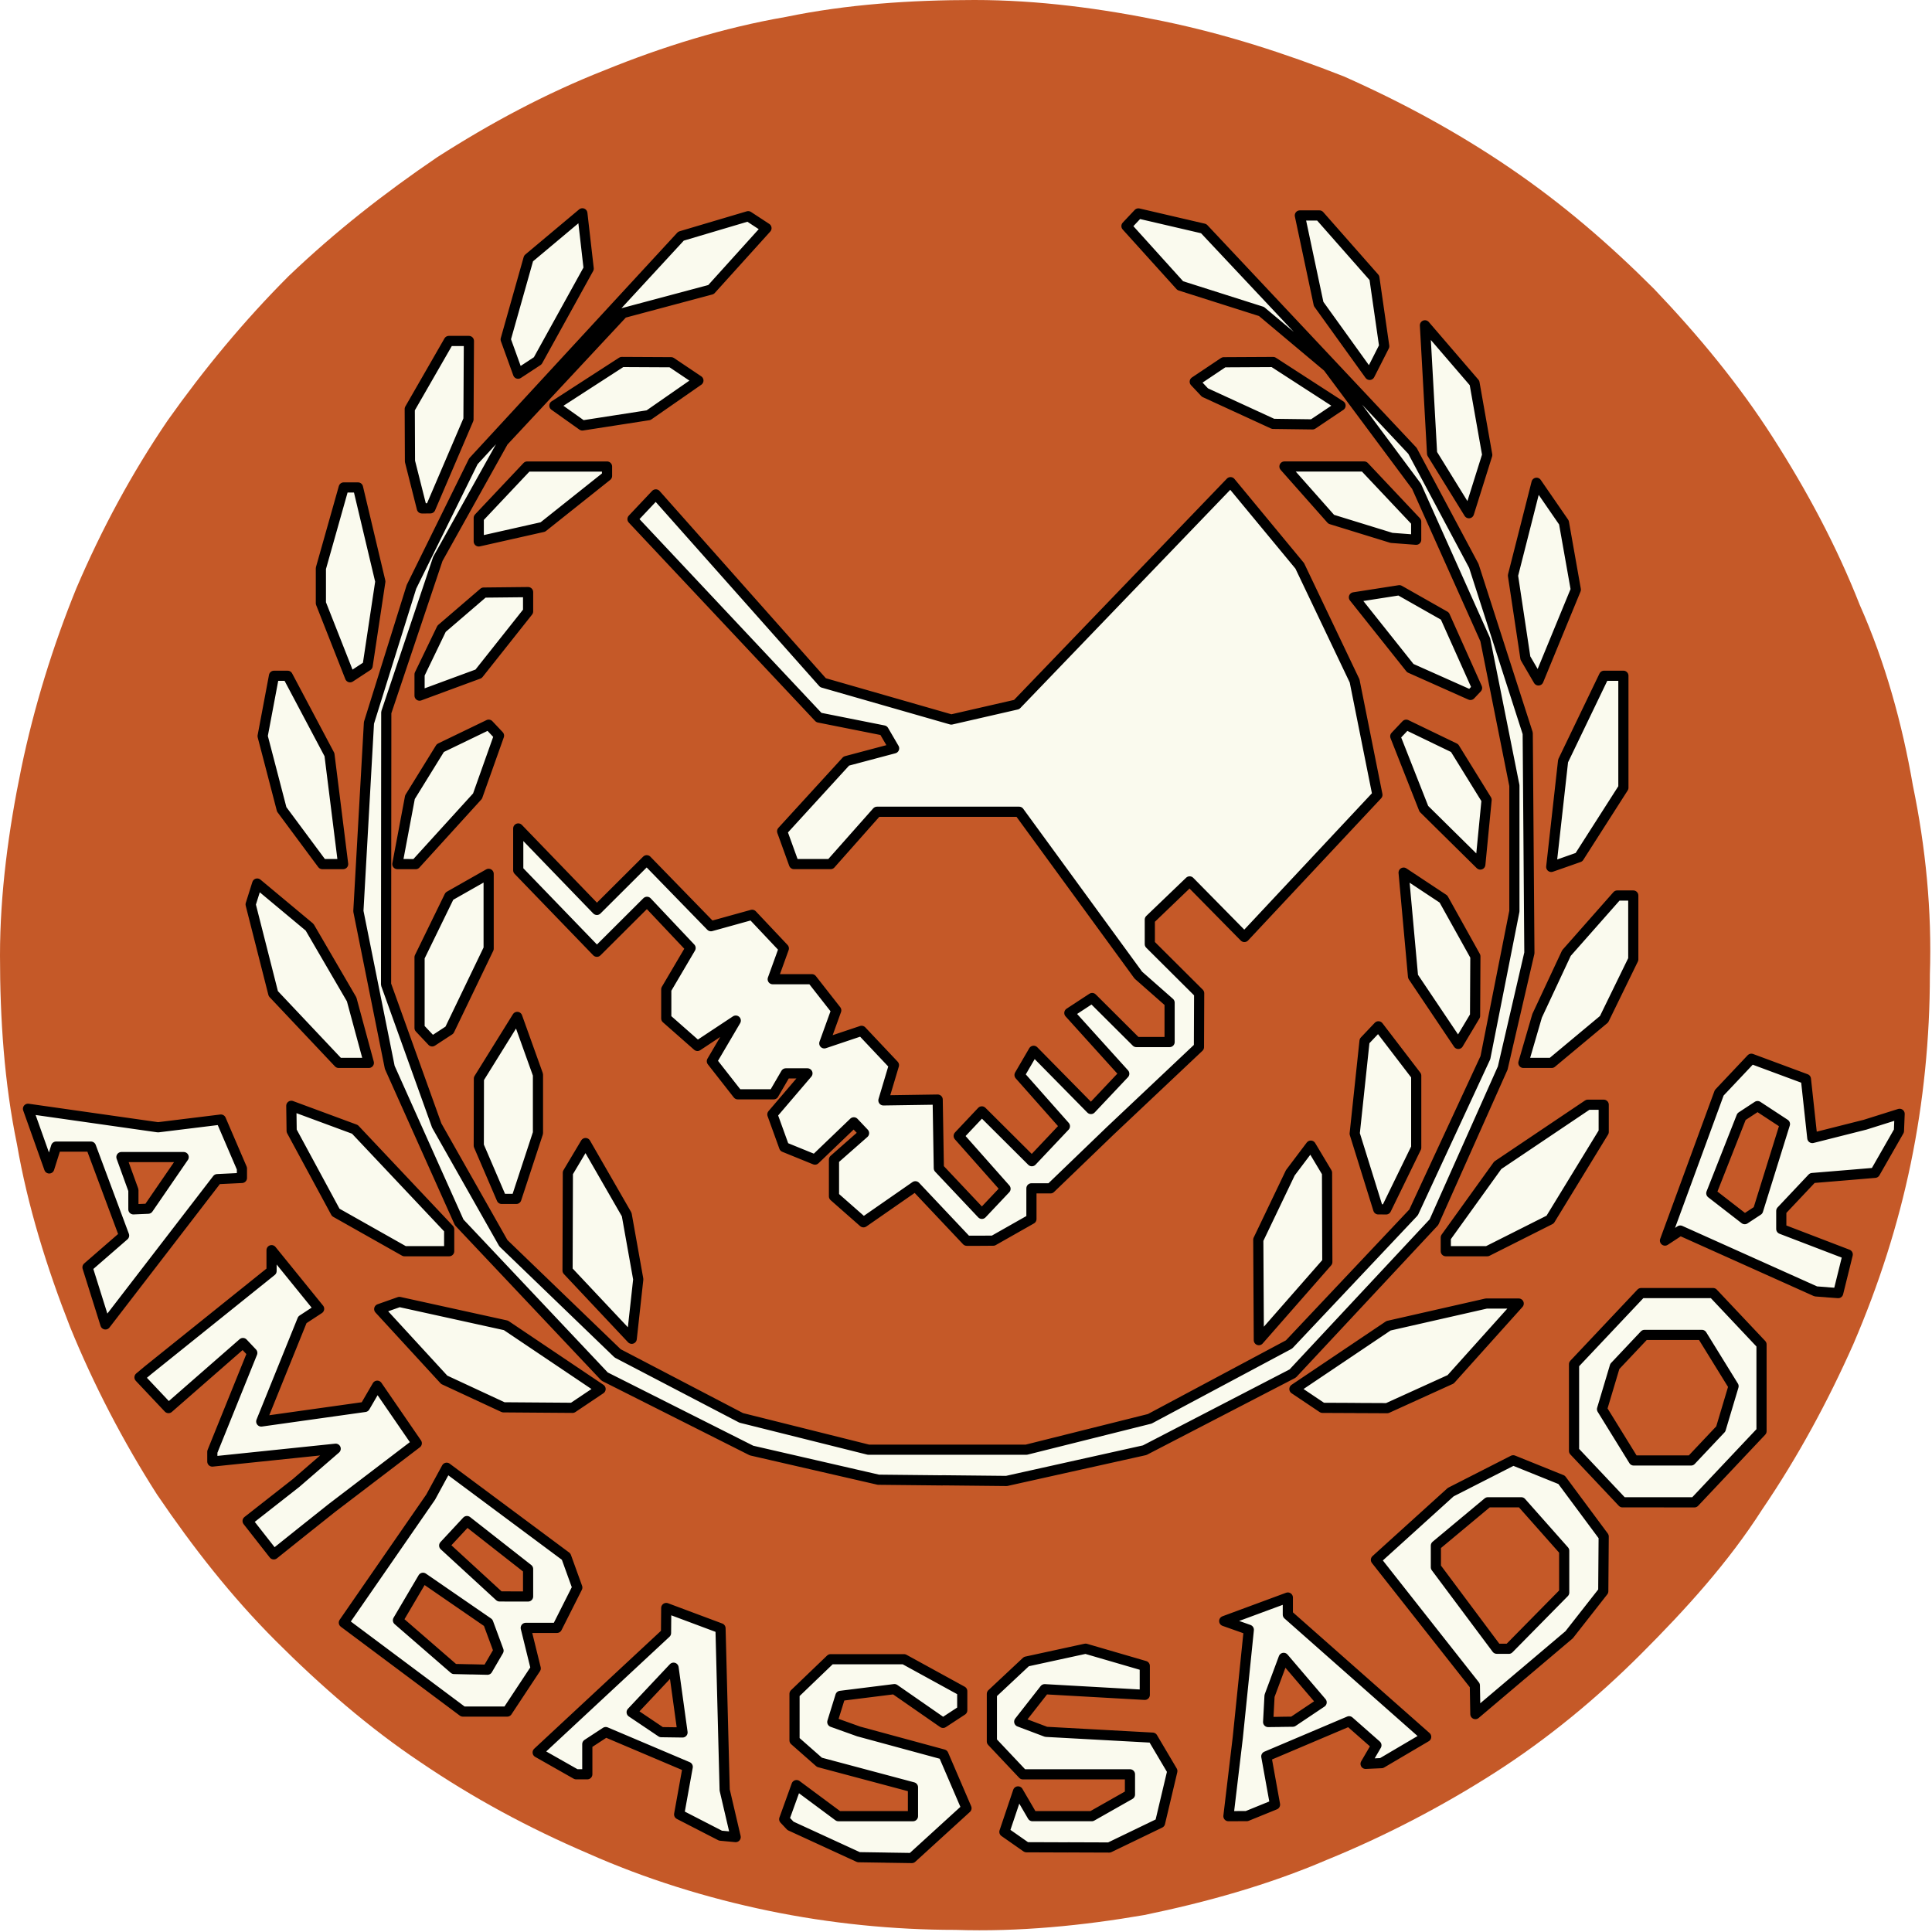
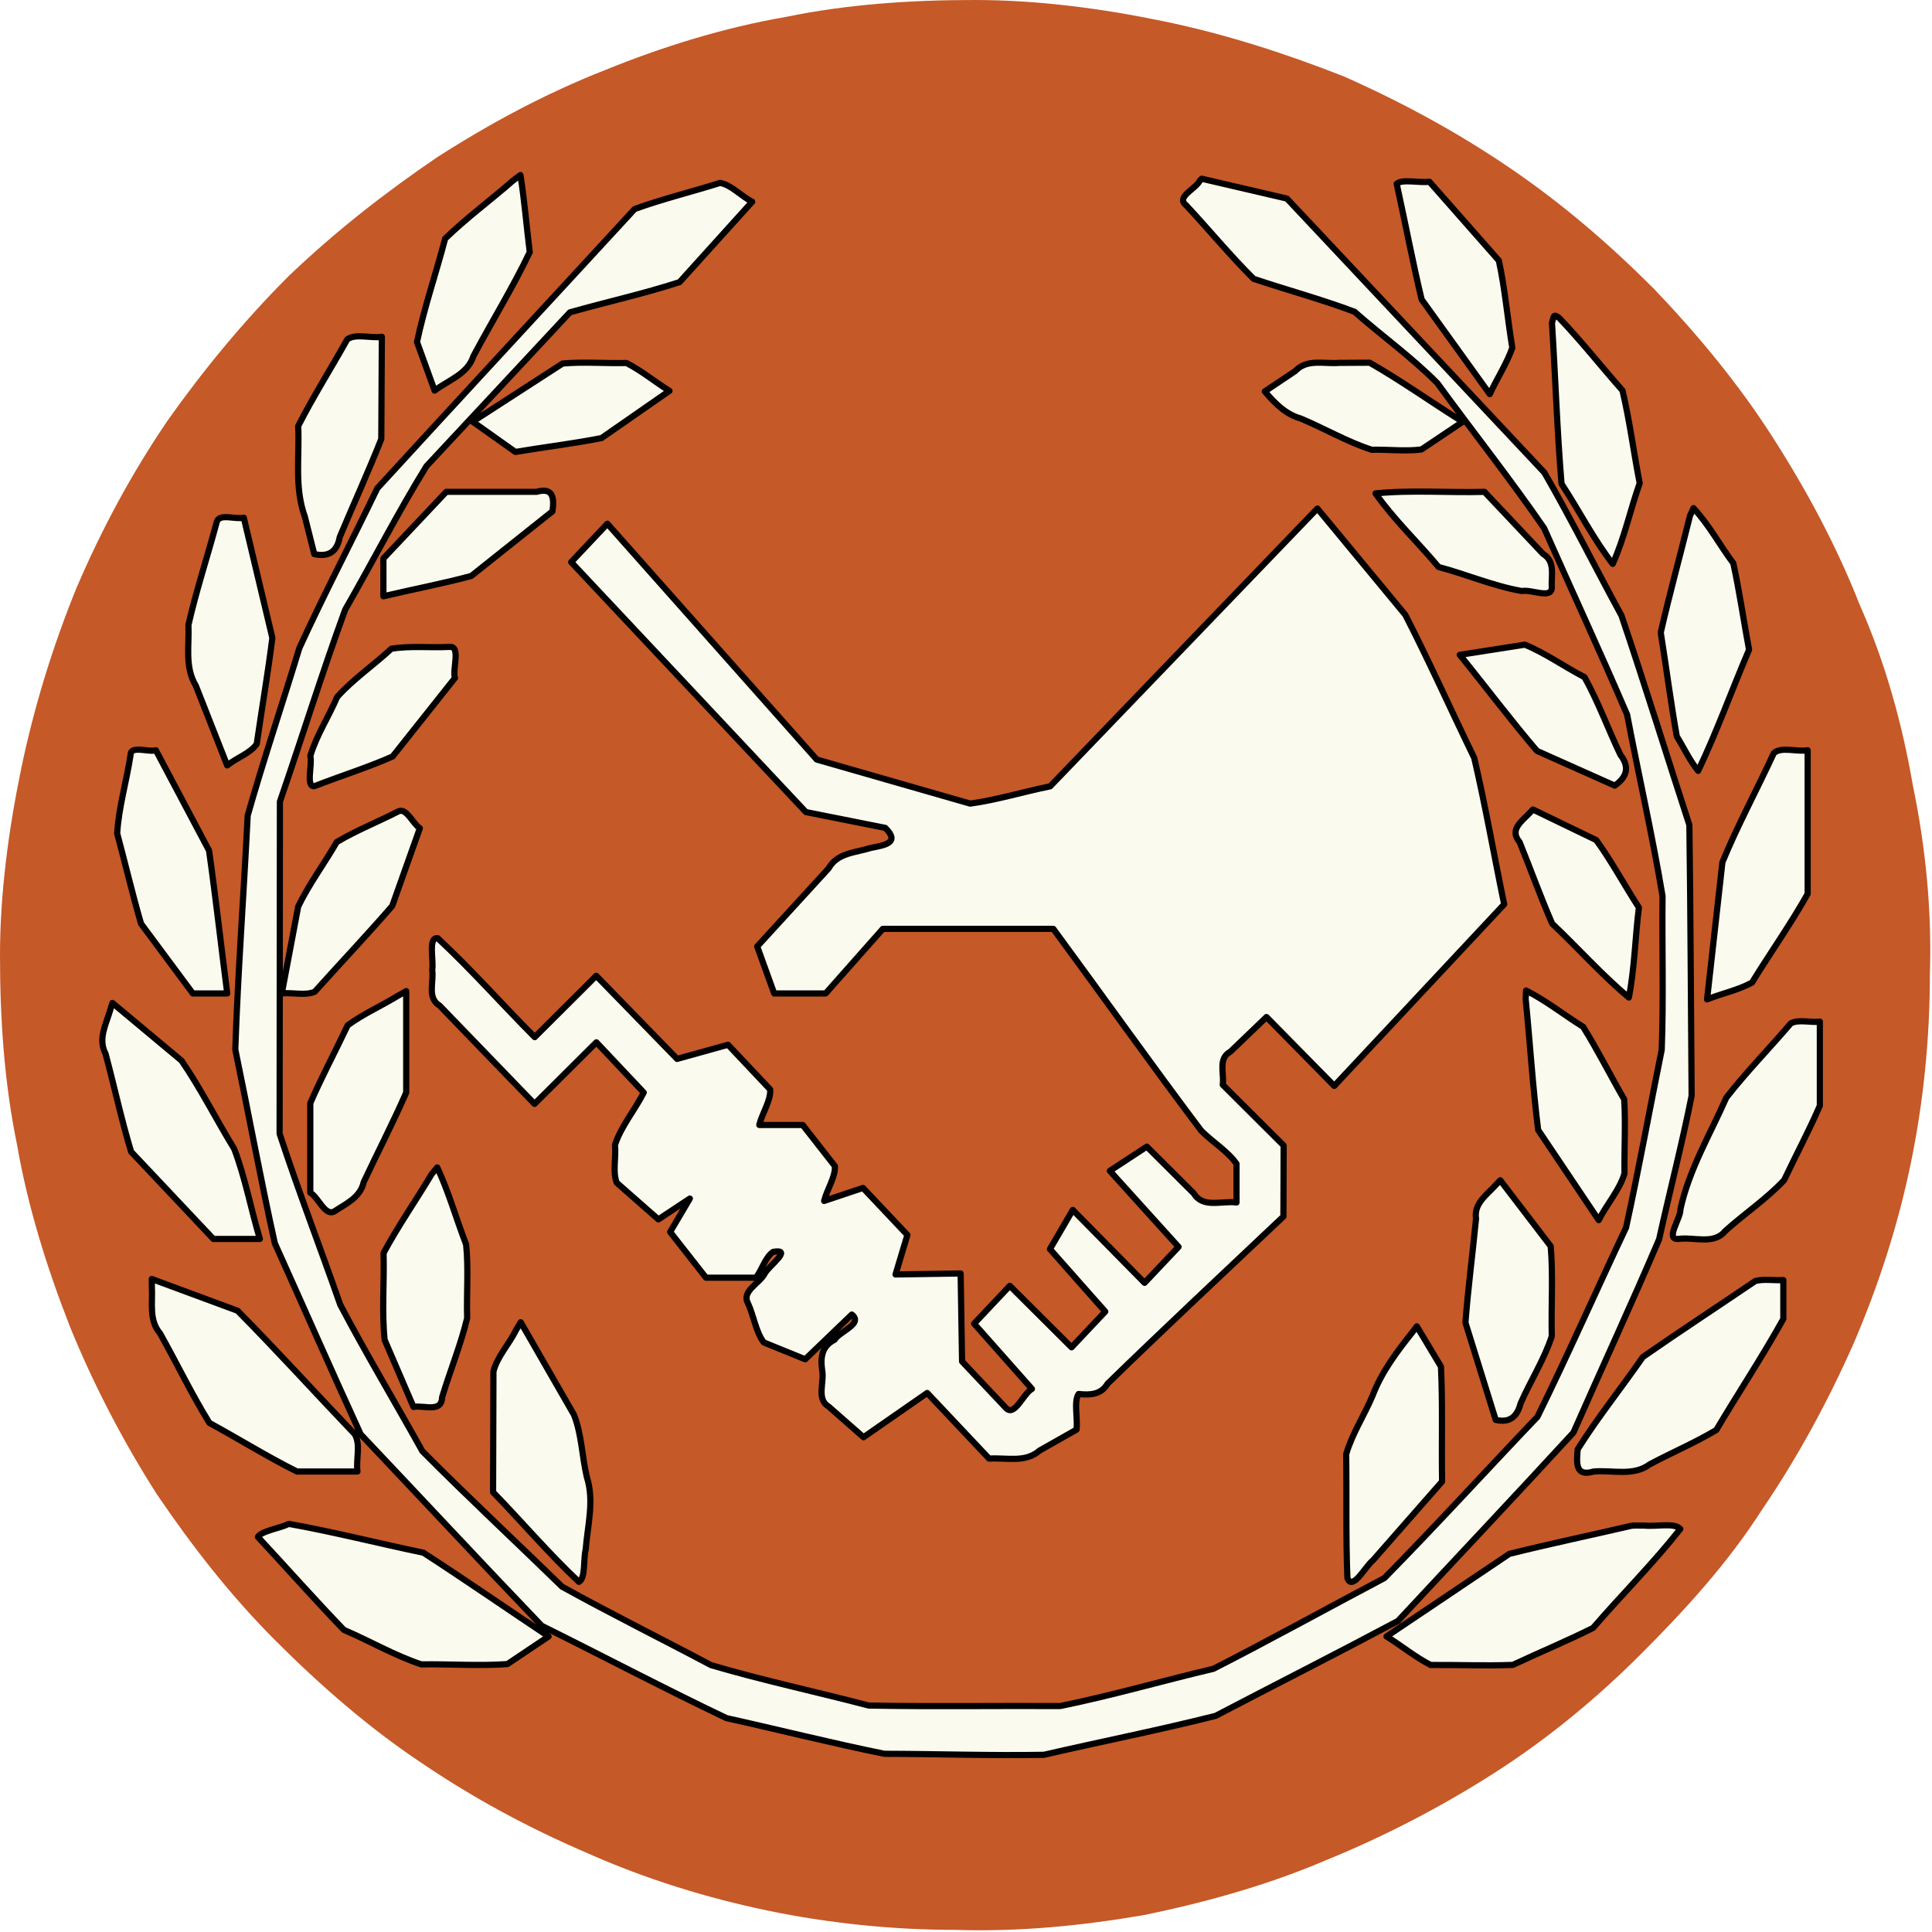
<svg xmlns="http://www.w3.org/2000/svg" version="1.1" width="91" height="91" viewBox="0, 0, 91, 91" xml:space="preserve" fill-rule="evenodd" stroke-linejoin="round" stroke-miterlimit="2" style="clip-rule:evenodd;">
  <filter x="-10%" y="-25%" height="150%" id="dropshadow">
    <feGaussianBlur stdDeviation="2" in="SourceAlpha" />
    <feOffset dx="0" dy="0" result="offsetblur" />
    <feMerge>
      <feMergeNode />
      <feMergeNode in="SourceGraphic" />
    </feMerge>
  </filter>
  <path d="M20.6 7.4 C23.1 5.8 25.7 4.4 28.5 3.3 C31.2 2.2 34.1 1.3 37 0.8 C39.9 0.2 42.9 -0 45.9 0 C48.9 0 51.9 0.4 54.8 1 C57.7 1.6 60.5 2.5 63.3 3.6 C66 4.8 68.6 6.2 71.1 7.9 C73.6 9.6 75.8 11.5 77.9 13.6 C80 15.8 81.9 18.1 83.5 20.6 C85.1 23.1 86.5 25.7 87.6 28.5 C88.8 31.2 89.6 34.1 90.1 37 C90.7 39.9 91 42.9 90.9 45.9 C90.9 48.9 90.6 51.9 90 54.8 C89.4 57.7 88.5 60.5 87.3 63.3 C86.1 66 84.7 68.6 83 71.1 C81.4 73.6 79.4 75.8 77.3 77.9 C75.2 80 72.9 81.9 70.4 83.5 C67.9 85.1 65.2 86.5 62.5 87.6 C59.7 88.8 56.8 89.6 53.9 90.2 C51 90.7 48 91 45 90.9 C42.1 90.9 39.1 90.6 36.2 90 C33.3 89.4 30.4 88.5 27.7 87.3 C24.9 86.1 22.3 84.7 19.8 83 C17.4 81.4 15.1 79.4 13 77.3 C10.9 75.2 9.1 72.9 7.4 70.4 C5.8 67.9 4.4 65.2 3.3 62.5 C2.2 59.7 1.3 56.8 0.8 53.9 C0.2 51 -0 48 0 45 C0 42.1 0.4 39.1 1 36.2 C1.6 33.3 2.5 30.4 3.6 27.7 C4.8 24.9 6.2 22.3 7.9 19.8 C9.6 17.4 11.5 15.1 13.6 13 C15.8 10.9 18.1 9.1 20.6 7.4 z" fill-rule="nonzero" style="fill:#C55928;" />
-   <path style="fill:#fafaee;fill-opacity:1;stroke:#000000;stroke-width:0.479;stroke-opacity:1" d="m 41.696,87.496 -1.252,-0.019 -1.605,-0.738 -1.605,-0.738 -0.148,-0.157 -0.148,-0.157 0.29,-0.803 0.29,-0.803 0.986,0.732 0.986,0.732 h 1.756 1.756 V 84.864 84.183 L 40.799,83.595 38.598,83.008 38.01,82.491 37.423,81.974 v -1.095 -1.095 l 0.85,-0.816 0.85,-0.816 h 1.729 1.729 l 1.371,0.752 1.371,0.752 v 0.451 0.451 l -0.452,0.296 -0.452,0.296 -1.145,-0.795 -1.145,-0.795 -1.272,0.159 -1.272,0.159 -0.191,0.616 -0.191,0.616 0.62,0.222 0.62,0.222 1.996,0.542 1.996,0.542 0.544,1.265 0.544,1.265 -1.287,1.174 -1.287,1.174 -1.252,-0.019 z m 8.602,-0.481 -1.953,-0.007 -0.518,-0.362 -0.518,-0.362 0.321,-0.953 0.321,-0.953 0.34,0.583 0.34,0.583 h 1.397 1.397 l 0.899,-0.51 0.899,-0.51 V 84.049 83.573 H 50.702 48.179 L 47.449,82.799 46.719,82.025 V 80.904 79.784 l 0.813,-0.761 0.813,-0.761 1.394,-0.303 1.394,-0.303 1.394,0.406 1.394,0.406 v 0.681 0.681 l -2.358,-0.133 -2.358,-0.133 -0.599,0.765 -0.599,0.765 0.633,0.239 0.633,0.239 2.508,0.137 2.508,0.137 0.465,0.786 0.465,0.786 -0.29,1.224 -0.29,1.224 -1.195,0.577 -1.195,0.577 -1.953,-0.007 z m -16.004,-0.519 -0.357,-0.033 -0.974,-0.501 -0.974,-0.501 0.202,-1.12 0.202,-1.12 -1.931,-0.819 -1.931,-0.819 -0.434,0.284 -0.434,0.284 v 0.71 0.71 h -0.263 -0.263 l -0.906,-0.514 -0.906,-0.514 3.023,-2.812 3.023,-2.812 0.005,-0.59 0.005,-0.59 1.278,0.478 1.278,0.478 0.098,3.808 0.098,3.808 0.259,1.109 0.259,1.109 -0.357,-0.033 z m -2.646,-4.902 0.5,0.007 -0.211,-1.525 -0.211,-1.525 -0.987,1.049 -0.987,1.049 0.697,0.469 0.697,0.469 0.5,0.007 z m 26.645,3.95 h -0.432 l 0.22,-1.848 0.22,-1.848 0.26,-2.542 0.26,-2.542 -0.579,-0.205 -0.579,-0.205 1.498,-0.554 1.498,-0.554 v 0.403 0.403 l 3.258,2.878 3.258,2.878 -1.051,0.619 -1.051,0.619 -0.376,0.017 -0.376,0.017 0.255,-0.437 0.255,-0.437 -0.643,-0.566 -0.643,-0.566 -1.95,0.827 -1.95,0.827 0.205,1.136 0.205,1.136 -0.666,0.271 -0.666,0.271 H 58.294 Z m 2.019,-4.443 0.581,-0.007 0.679,-0.455 0.679,-0.455 -0.894,-1.048 -0.894,-1.048 -0.333,0.895 -0.333,0.895 -0.033,0.616 -0.033,0.616 0.581,-0.007 z M 22.847,80.617 h -1.045 l -2.803,-2.094 -2.803,-2.094 2.045,-2.957 2.045,-2.957 0.376,-0.691 0.376,-0.691 2.814,2.093 2.814,2.093 0.263,0.728 0.263,0.728 -0.479,0.95 -0.479,0.95 h -0.735 -0.735 l 0.235,0.954 0.235,0.954 -0.672,1.017 -0.672,1.017 z m -0.673,-1.989 0.786,0.018 0.261,-0.448 0.261,-0.448 -0.244,-0.66 -0.244,-0.66 -1.535,-1.057 -1.535,-1.057 -0.59,1.001 -0.59,1.001 1.322,1.147 1.322,1.147 0.786,0.018 z m 2.029,-3.432 h 0.671 v -0.647 -0.647 l -1.44,-1.129 -1.44,-1.129 -0.536,0.577 -0.536,0.577 1.304,1.198 1.304,1.198 z m 47.497,3.671 -2.208,1.869 -0.012,-0.675 -0.012,-0.675 -2.33,-2.957 -2.33,-2.957 1.761,-1.595 1.761,-1.595 1.472,-0.75 1.472,-0.75 1.14,0.46 1.14,0.46 0.991,1.335 0.991,1.335 -0.01,1.289 -0.01,1.289 -0.803,1.024 -0.803,1.024 -2.208,1.869 z m -0.916,-1.207 h 0.284 l 1.304,-1.324 1.304,-1.324 v -0.985 -0.985 l -1.011,-1.141 -1.011,-1.141 h -0.786 -0.786 l -1.225,1.021 -1.225,1.021 v 0.509 0.509 l 1.433,1.919 1.433,1.919 z m -56.511,-5.55 -1.378,1.103 -0.616,-0.786 -0.616,-0.786 1.144,-0.897 1.144,-0.897 0.93,-0.805 0.93,-0.805 -2.905,0.302 -2.905,0.302 v -0.23 -0.23 l 0.941,-2.328 0.941,-2.328 -0.22,-0.233 -0.22,-0.233 -1.753,1.532 -1.753,1.532 -0.683,-0.724 -0.683,-0.724 0.205,-0.171 0.205,-0.171 2.905,-2.333 2.905,-2.333 v -0.491 -0.491 l 1.12,1.381 1.12,1.381 -0.394,0.258 -0.394,0.258 -0.969,2.396 -0.969,2.396 2.441,-0.343 2.441,-0.343 0.291,-0.5 0.291,-0.5 0.931,1.355 0.931,1.355 -1.991,1.518 -1.991,1.518 z m 63.843,-1.349 H 76.422 L 75.281,69.551 74.14,68.342 v -2.043 -2.043 l 1.58,-1.675 1.58,-1.675 h 1.694 1.694 l 1.141,1.21 1.141,1.21 v 2.043 2.043 l -1.58,1.675 -1.58,1.675 z m 0.185,-1.971 h 1.35 l 0.7,-0.742 0.7,-0.742 0.301,-1.007 0.301,-1.007 -0.746,-1.208 -0.746,-1.208 H 78.81 77.46 l -0.7,0.742 -0.7,0.742 -0.301,1.007 -0.301,1.007 0.746,1.208 0.746,1.208 z m -33.906,0.938 -3.021,-0.031 -2.988,-0.687 -2.988,-0.687 -3.459,-1.742 -3.459,-1.742 -3.426,-3.632 -3.426,-3.632 -1.635,-3.65 -1.635,-3.65 -0.739,-3.679 -0.739,-3.679 0.249,-4.435 0.249,-4.435 1.001,-3.203 1.001,-3.203 1.458,-2.957 1.458,-2.957 4.89,-5.302 4.89,-5.302 1.583,-0.47 1.583,-0.47 0.43,0.282 0.43,0.282 -1.306,1.446 -1.306,1.446 -2.071,0.553 -2.071,0.553 -2.82,3.025 -2.82,3.025 -1.543,2.766 -1.543,2.766 -1.214,3.615 -1.214,3.615 -0.005,6.406 -0.005,6.406 1.193,3.322 1.193,3.322 1.57,2.772 1.57,2.772 2.692,2.595 2.692,2.595 2.91,1.519 2.91,1.519 2.996,0.749 2.996,0.749 h 3.718 3.718 l 2.906,-0.727 2.906,-0.727 3.281,-1.752 3.281,-1.752 2.933,-3.11 2.933,-3.11 1.691,-3.644 1.691,-3.644 0.683,-3.45 0.683,-3.45 v -2.957 -2.957 l -0.686,-3.435 -0.686,-3.435 -1.619,-3.614 -1.619,-3.614 -2.088,-2.806 -2.088,-2.806 -1.563,-1.311 -1.563,-1.311 -1.913,-0.608 -1.913,-0.608 -1.267,-1.403 -1.267,-1.403 0.281,-0.298 0.281,-0.298 1.538,0.358 1.538,0.358 4.917,5.233 4.917,5.233 1.445,2.71 1.445,2.71 1.269,3.942 1.269,3.942 0.039,5.174 0.039,5.174 -0.628,2.71 -0.628,2.71 -1.619,3.629 -1.619,3.629 -3.327,3.565 -3.327,3.565 -3.486,1.806 -3.486,1.806 -3.253,0.724 -3.253,0.724 -3.021,-0.031 z m -19.056,-3.429 -1.627,-0.012 -1.394,-0.648 -1.394,-0.648 -1.531,-1.666 -1.531,-1.666 0.475,-0.168 0.475,-0.168 2.509,0.552 2.509,0.552 2.229,1.499 2.229,1.499 -0.66,0.443 -0.66,0.443 z m 38.475,0.019 -1.525,-0.007 -0.66,-0.443 -0.66,-0.443 2.216,-1.49 2.216,-1.49 2.301,-0.523 2.301,-0.523 h 0.765 0.765 l -1.602,1.784 -1.602,1.784 -1.496,0.68 -1.496,0.68 -1.525,-0.007 z m -33.905,-4.661 -0.154,1.401 -1.511,-1.607 -1.511,-1.607 0.007,-2.303 0.007,-2.303 0.417,-0.699 0.417,-0.699 0.969,1.684 0.969,1.684 0.272,1.524 0.272,1.524 z m 30.998,-0.375 -1.614,1.841 -0.013,-2.365 -0.013,-2.365 0.755,-1.577 0.755,-1.577 0.482,-0.639 0.482,-0.639 0.382,0.639 0.382,0.639 0.007,2.102 0.007,2.102 -1.614,1.841 z M 7.6,58.961 4.966,62.382 4.543,61.037 4.121,59.693 l 0.862,-0.749 0.862,-0.749 -0.781,-2.094 -0.781,-2.094 H 3.463 2.643 l -0.162,0.514 -0.162,0.514 -0.5,-1.405 -0.5,-1.405 3.063,0.436 3.063,0.436 1.48,-0.182 1.48,-0.182 0.495,1.152 0.495,1.152 v 0.223 0.223 l -0.581,0.028 -0.581,0.028 z m -0.968,-2.014 0.349,-0.015 0.835,-1.216 0.835,-1.216 H 7.185 5.719 l 0.282,0.779 0.282,0.779 v 0.452 0.452 l 0.349,-0.015 z m 79.422,3.919 -0.527,-0.039 -3.192,-1.433 -3.192,-1.433 -0.36,0.236 -0.36,0.236 1.277,-3.48 1.277,-3.48 0.757,-0.802 0.757,-0.802 1.285,0.477 1.285,0.477 0.151,1.39 0.151,1.39 1.243,-0.314 1.243,-0.314 0.813,-0.256 0.813,-0.256 -0.016,0.403 -0.016,0.403 -0.564,0.986 -0.564,0.986 -0.581,0.049 -0.581,0.049 -0.896,0.074 -0.896,0.074 -0.73,0.774 -0.73,0.774 v 0.426 0.426 l 1.565,0.6 1.565,0.6 -0.225,0.91 -0.225,0.91 -0.527,-0.039 z m -3.561,-3.648 0.314,-0.206 0.633,-2.034 0.633,-2.034 -0.645,-0.423 -0.645,-0.423 -0.378,0.248 -0.378,0.248 -0.711,1.805 -0.711,1.805 0.787,0.61 0.787,0.61 z m -62.389,1.716 h -1.053 l -1.619,-0.914 -1.619,-0.914 -1.038,-1.92 -1.038,-1.92 -0.008,-0.59 -0.008,-0.59 1.498,0.554 1.498,0.554 2.22,2.354 2.22,2.354 v 0.516 0.516 z m 48.97,0 h -0.975 v -0.323 -0.323 l 1.223,-1.7 1.223,-1.7 2.122,-1.427 2.122,-1.427 h 0.374 0.374 v 0.641 0.641 l -1.262,2.064 -1.262,2.064 -1.48,0.745 -1.48,0.745 z M 46.158,58.441 H 45.536 L 44.325,57.158 43.115,55.875 41.894,56.723 40.672,57.572 39.977,56.961 39.282,56.349 v -0.865 -0.865 l 0.708,-0.623 0.708,-0.623 -0.241,-0.255 -0.241,-0.255 -0.915,0.878 -0.915,0.878 -0.725,-0.295 -0.725,-0.295 -0.278,-0.769 -0.278,-0.769 0.826,-0.967 0.826,-0.967 h -0.509 -0.509 l -0.287,0.493 -0.287,0.493 h -0.845 -0.845 l -0.61,-0.779 -0.61,-0.779 0.563,-0.957 0.563,-0.957 -0.902,0.597 -0.902,0.597 -0.735,-0.647 -0.735,-0.647 v -0.686 -0.686 l 0.573,-0.973 0.573,-0.973 -1.027,-1.088 -1.027,-1.088 -1.18,1.176 -1.18,1.176 -1.852,-1.918 -1.852,-1.918 V 40.008 39.022 l 1.852,1.918 1.852,1.918 1.174,-1.17 1.174,-1.17 1.512,1.554 1.512,1.554 0.97,-0.269 0.97,-0.269 0.747,0.792 0.747,0.792 -0.262,0.725 -0.262,0.725 h 0.922 0.922 l 0.574,0.733 0.574,0.733 -0.281,0.778 -0.281,0.778 0.878,-0.295 0.878,-0.295 0.762,0.808 0.762,0.808 -0.248,0.83 -0.248,0.83 1.278,-0.019 1.278,-0.019 0.027,1.616 0.027,1.616 1.014,1.075 1.014,1.075 0.557,-0.59 0.557,-0.59 -1.103,-1.245 -1.103,-1.245 0.545,-0.578 0.545,-0.578 1.178,1.173 1.178,1.173 0.778,-0.824 0.778,-0.824 -1.068,-1.206 -1.068,-1.206 0.332,-0.57 0.332,-0.57 1.35,1.371 1.35,1.371 0.784,-0.831 0.784,-0.831 -1.293,-1.431 -1.293,-1.431 0.537,-0.352 0.537,-0.352 1.041,1.037 1.041,1.037 h 0.783 0.783 V 48.153 47.227 l -0.737,-0.649 -0.737,-0.649 -2.807,-3.847 -2.807,-3.847 h -3.347 -3.347 l -1.092,1.232 -1.092,1.232 h -0.863 -0.863 l -0.279,-0.772 -0.279,-0.772 1.512,-1.654 1.512,-1.654 1.125,-0.299 1.125,-0.299 -0.246,-0.422 -0.246,-0.422 -1.526,-0.304 -1.526,-0.304 -4.389,-4.673 -4.389,-4.673 0.549,-0.582 0.549,-0.582 3.938,4.435 3.938,4.435 3.02,0.867 3.02,0.867 1.54,-0.353 1.54,-0.353 5.037,-5.237 5.037,-5.237 1.63,1.971 1.63,1.971 1.292,2.71 1.292,2.71 0.537,2.683 0.537,2.683 -3.133,3.347 -3.133,3.347 -1.289,-1.309 -1.289,-1.309 -0.938,0.9 -0.938,0.9 v 0.577 0.577 l 1.162,1.157 1.162,1.157 -0.005,1.269 -0.005,1.269 -2.089,1.971 -2.089,1.971 -1.407,1.355 -1.407,1.355 h -0.449 -0.449 v 0.722 0.722 l -0.899,0.51 -0.899,0.51 z m 18.944,-1.478 h -0.184 l -0.555,-1.783 -0.555,-1.783 0.232,-2.183 0.232,-2.183 0.327,-0.345 0.327,-0.345 0.89,1.163 0.89,1.163 v 1.695 1.695 l -0.709,1.454 -0.709,1.454 z M 23.974,56.47 h -0.345 l -0.539,-1.255 -0.539,-1.255 0.003,-1.578 0.003,-1.578 0.903,-1.453 0.903,-1.453 0.488,1.361 0.488,1.361 v 1.373 1.373 l -0.51,1.552 -0.51,1.552 z m -7.312,-6.406 h -0.711 l -1.539,-1.631 -1.539,-1.631 -0.534,-2.101 -0.534,-2.101 0.155,-0.492 0.155,-0.492 1.234,1.029 1.234,1.029 0.99,1.699 0.99,1.699 0.405,1.496 0.405,1.496 z m 55.758,0 h -0.666 l 0.323,-1.109 0.323,-1.109 0.691,-1.478 0.691,-1.478 1.196,-1.355 1.196,-1.355 h 0.378 0.378 v 1.503 1.503 l -0.688,1.41 -0.688,1.41 -1.234,1.029 -1.234,1.029 z m -51.657,-1.279 -0.407,0.266 -0.297,-0.315 -0.297,-0.315 v -1.667 -1.667 l 0.702,-1.439 0.702,-1.439 0.925,-0.525 0.925,-0.525 v 1.762 1.762 l -0.923,1.918 -0.923,1.918 z m 48.32,-0.277 -0.395,0.662 -1.066,-1.587 -1.066,-1.587 -0.222,-2.447 -0.222,-2.447 0.939,0.622 0.939,0.622 0.751,1.349 0.751,1.349 -0.007,1.402 -0.007,1.402 -0.395,0.662 z M 15.673,40.7 H 15.182 L 14.225,39.411 13.269,38.122 12.82,36.397 12.37,34.672 12.638,33.251 12.906,31.83 h 0.321 0.321 l 0.985,1.858 0.985,1.858 0.322,2.577 0.322,2.577 z m 3.475,0 h -0.432 l 0.297,-1.576 0.297,-1.576 0.715,-1.157 0.715,-1.157 1.139,-0.55 1.139,-0.55 0.243,0.258 0.243,0.258 -0.506,1.424 -0.506,1.424 -1.457,1.602 -1.457,1.602 z m 50.725,-1.503 -0.148,1.524 -1.33,-1.313 -1.33,-1.313 -0.673,-1.707 -0.673,-1.707 0.258,-0.273 0.258,-0.273 1.139,0.55 1.139,0.55 0.754,1.22 0.754,1.22 z m 3.846,1.408 -0.653,0.228 0.279,-2.497 0.279,-2.497 0.965,-2.005 0.965,-2.005 h 0.455 0.455 v 2.637 2.637 l -1.046,1.636 -1.046,1.636 z M 21.152,32.251 19.762,32.765 V 32.265 31.765 l 0.519,-1.076 0.519,-1.076 0.991,-0.851 0.991,-0.851 1.046,-0.011 1.046,-0.011 v 0.455 0.455 l -1.166,1.47 -1.166,1.47 z m 48.264,0.317 -0.156,0.165 -1.417,-0.632 -1.417,-0.632 -1.327,-1.667 -1.327,-1.667 1.07,-0.167 1.07,-0.167 1.072,0.608 1.072,0.608 0.758,1.693 0.758,1.693 z M 16.902,31.63 16.489,31.901 15.802,30.157 15.114,28.412 v -0.821 -0.821 l 0.538,-1.905 0.538,-1.905 h 0.336 0.336 l 0.526,2.214 0.526,2.214 -0.299,1.985 -0.299,1.985 z m 56.441,-1.72 -0.88,2.139 -0.307,-0.526 -0.307,-0.526 -0.293,-1.945 -0.293,-1.945 0.555,-2.184 0.555,-2.184 0.645,0.936 0.645,0.936 0.28,1.581 0.28,1.581 z m -49.282,-4.748 -1.511,0.34 v -0.554 -0.554 l 1.141,-1.21 1.141,-1.21 h 1.88 1.88 v 0.221 0.221 l -1.511,1.203 -1.511,1.203 z m 42.062,0.217 -0.581,-0.044 -1.42,-0.438 -1.42,-0.438 -1.101,-1.243 -1.101,-1.243 h 1.877 1.877 l 1.225,1.299 1.225,1.299 v 0.426 0.426 z M 20.071,23.946 h -0.201 l -0.28,-1.109 -0.28,-1.109 -0.005,-1.232 -0.005,-1.232 0.921,-1.602 0.921,-1.602 h 0.472 0.472 l -0.01,1.848 -0.01,1.848 -0.897,2.094 -0.897,2.094 h -0.201 z m 49.549,-1.145 -0.431,1.372 -0.868,-1.405 -0.868,-1.405 -0.168,-3.02 -0.168,-3.02 1.167,1.357 1.167,1.357 0.3,1.696 0.3,1.696 z m -40.63,-3.003 -1.56,0.242 -0.659,-0.468 -0.659,-0.468 1.588,-1.027 1.588,-1.027 1.162,0.006 1.162,0.006 0.642,0.431 0.642,0.431 -1.174,0.816 -1.174,0.816 z m 31.904,0.179 -0.93,-0.012 -1.605,-0.738 -1.605,-0.738 -0.24,-0.255 -0.24,-0.255 0.684,-0.458 0.684,-0.458 1.162,-0.006 1.162,-0.006 1.588,1.027 1.588,1.027 -0.659,0.442 -0.659,0.442 -0.93,-0.012 z m -36.029,-2.678 -0.463,0.303 -0.292,-0.807 -0.292,-0.807 0.539,-1.908 0.539,-1.908 1.267,-1.062 1.267,-1.062 0.149,1.302 0.149,1.302 -1.2,2.171 -1.2,2.171 z m 39.992,-0.316 -0.344,0.675 -1.202,-1.671 -1.202,-1.671 -0.442,-2.084 -0.442,-2.084 h 0.461 0.461 l 1.294,1.469 1.294,1.469 0.232,1.611 0.232,1.611 z" id="path21291" />
+   <path style="fill:#fafaee;stroke:#000000;stroke-width:0.291" d="m 24.176,8.496 c -1.056,0.924 -2.216,1.78 -3.209,2.744 -0.424,1.622 -0.985,3.248 -1.326,4.867 0.277,0.764 0.554,1.527 0.83,2.291 0.654,-0.501 1.554,-0.77 1.827,-1.622 0.869,-1.636 1.867,-3.248 2.654,-4.901 -0.152,-1.209 -0.248,-2.425 -0.438,-3.629 -0.113,0.083 -0.225,0.167 -0.338,0.25 z m 32.328,0.025 c -0.185,0.385 -1.141,0.758 -0.632,1.15 1.064,1.144 2.076,2.367 3.173,3.461 1.579,0.53 3.208,0.967 4.756,1.553 1.285,1.135 2.701,2.147 3.901,3.362 1.665,2.283 3.428,4.508 5.028,6.829 1.297,2.931 2.65,5.844 3.91,8.787 0.543,2.85 1.191,5.689 1.668,8.545 -0.026,2.412 0.052,4.835 -0.039,7.24 -0.567,2.788 -1.073,5.596 -1.679,8.371 -1.401,2.964 -2.73,5.978 -4.173,8.914 -2.41,2.524 -4.768,5.117 -7.211,7.597 -2.686,1.416 -5.349,2.894 -8.05,4.272 -2.409,0.568 -4.802,1.266 -7.22,1.755 -3.006,-0.016 -6.021,0.032 -9.022,-0.024 C 38.445,79.683 35.931,79.151 33.489,78.429 31.155,77.189 28.777,76.011 26.471,74.733 24.285,72.6 22.039,70.514 19.892,68.35 18.613,66.047 17.252,63.782 16.026,61.454 15.087,58.767 14.055,56.096 13.17,53.4 c 0.004,-5.214 0.008,-10.428 0.014,-15.642 1.037,-3.008 1.983,-6.056 3.074,-9.04 1.289,-2.243 2.473,-4.561 3.826,-6.757 2.252,-2.416 4.505,-4.833 6.758,-7.248 1.714,-0.488 3.489,-0.877 5.166,-1.424 1.141,-1.262 2.282,-2.524 3.422,-3.787 C 34.919,9.248 34.449,8.708 33.916,8.615 32.582,9.037 31.194,9.372 29.893,9.846 25.856,14.233 21.797,18.605 17.771,23 c -1.211,2.516 -2.514,4.995 -3.673,7.531 -0.798,2.63 -1.683,5.243 -2.432,7.882 -0.182,3.671 -0.458,7.349 -0.584,11.016 0.631,3.041 1.191,6.105 1.863,9.132 1.353,2.995 2.672,6.012 4.043,8.995 2.846,3.004 5.669,6.04 8.531,9.023 2.903,1.439 5.779,2.955 8.699,4.347 2.48,0.55 4.951,1.176 7.436,1.68 2.504,0.006 5.016,0.092 7.515,0.048 2.692,-0.623 5.415,-1.159 8.089,-1.835 2.86,-1.493 5.745,-2.954 8.589,-4.47 2.751,-2.959 5.532,-5.898 8.262,-8.871 1.338,-3.038 2.737,-6.056 4.038,-9.107 0.498,-2.253 1.082,-4.496 1.531,-6.755 C 79.641,47.364 79.631,43.107 79.572,38.859 78.5,35.573 77.481,32.264 76.373,28.992 75.153,26.754 74.01,24.462 72.742,22.259 68.7,17.957 64.657,13.655 60.615,9.352 59.278,9.04 57.94,8.726 56.602,8.418 l -0.069,0.073 z m 9.326,0.34 c 0.384,1.745 0.715,3.514 1.131,5.244 1.071,1.486 2.138,2.974 3.209,4.459 0.337,-0.731 0.803,-1.439 1.062,-2.184 -0.227,-1.363 -0.343,-2.775 -0.635,-4.109 -1.091,-1.237 -2.181,-2.475 -3.271,-3.713 -0.467,0.07 -1.278,-0.138 -1.54,0.098 0.015,0.068 0.029,0.137 0.044,0.205 z m 7.27,6.352 c 0.161,2.522 0.24,5.07 0.451,7.576 0.819,1.245 1.499,2.593 2.41,3.77 0.551,-1.213 0.825,-2.542 1.271,-3.799 -0.284,-1.45 -0.473,-2.945 -0.811,-4.369 -0.997,-1.125 -1.936,-2.322 -2.97,-3.403 -0.305,-0.257 -0.26,-0.053 -0.353,0.225 z m -56.746,0.775 c -0.759,1.362 -1.608,2.701 -2.309,4.08 0.069,1.427 -0.187,2.895 0.313,4.267 0.148,0.588 0.298,1.176 0.445,1.764 0.672,0.15 1.075,-0.112 1.197,-0.796 0.646,-1.543 1.346,-3.075 1.959,-4.624 0.011,-1.605 0.018,-3.211 0.027,-4.816 -0.508,0.083 -1.252,-0.169 -1.633,0.125 z m 10.145,1.135 c -1.413,0.911 -2.823,1.826 -4.234,2.738 0.67,0.475 1.34,0.95 2.01,1.426 1.349,-0.227 2.726,-0.389 4.059,-0.654 1.066,-0.742 2.133,-1.482 3.199,-2.223 -0.682,-0.42 -1.326,-0.959 -2.027,-1.312 -0.997,0.025 -2.028,-0.064 -3.006,0.025 z m 36.582,-0.031 c -0.711,0.06 -1.522,-0.206 -2.07,0.383 -0.479,0.321 -0.958,0.643 -1.437,0.962 0.471,0.554 0.969,1.071 1.691,1.275 1.121,0.469 2.205,1.108 3.349,1.473 0.775,-0.021 1.587,0.084 2.339,-0.015 0.648,-0.434 1.294,-0.87 1.943,-1.303 -1.466,-0.911 -2.896,-1.937 -4.381,-2.783 -0.478,0.003 -0.956,0.005 -1.434,0.008 z m -42.135,6.152 c -0.962,1.021 -1.924,2.041 -2.887,3.061 0,0.594 0,1.187 0,1.781 1.376,-0.327 2.781,-0.591 4.139,-0.957 1.275,-1.014 2.549,-2.03 3.824,-3.045 0.091,-0.647 0.026,-1.138 -0.75,-0.918 -1.417,0 -2.835,0 -4.252,0 l -0.069,0.072 z m 43.842,-0.004 c 0.874,1.239 1.996,2.298 2.969,3.465 1.315,0.349 2.592,0.901 3.928,1.134 0.434,-0.092 1.402,0.394 1.406,-0.163 -0.032,-0.571 0.177,-1.237 -0.411,-1.586 -0.919,-0.975 -1.838,-1.95 -2.759,-2.923 -1.707,0.048 -3.438,-0.097 -5.133,0.074 z m 14.812,1.057 c -0.453,1.832 -0.957,3.661 -1.377,5.496 0.259,1.628 0.47,3.272 0.756,4.891 0.337,0.54 0.603,1.129 1.006,1.625 0.888,-1.859 1.585,-3.81 2.398,-5.705 -0.253,-1.356 -0.45,-2.736 -0.742,-4.076 -0.64,-0.852 -1.146,-1.815 -1.875,-2.594 -0.055,0.121 -0.111,0.242 -0.166,0.363 z m -17.744,-0.143 c -4.13,4.295 -8.26,8.589 -12.391,12.883 -1.256,0.254 -2.515,0.643 -3.768,0.814 -2.409,-0.692 -4.819,-1.384 -7.228,-2.076 -3.288,-3.702 -6.575,-7.404 -9.861,-11.107 -0.568,0.603 -1.137,1.206 -1.705,1.809 3.686,3.924 7.371,7.849 11.057,11.773 1.245,0.248 2.491,0.496 3.736,0.744 0.711,0.7 -0.004,0.812 -0.676,0.943 -0.719,0.229 -1.58,0.226 -1.99,0.964 -1.123,1.225 -2.242,2.454 -3.365,3.679 0.27,0.737 0.537,1.474 0.801,2.213 0.807,0 1.615,0 2.422,0 0.898,-1.015 1.797,-2.029 2.695,-3.043 2.676,0 5.353,0 8.029,0 2.328,3.163 4.605,6.373 6.966,9.506 0.527,0.534 1.257,0.972 1.663,1.559 0,0.608 0,1.216 0,1.824 -0.687,-0.097 -1.575,0.29 -2.007,-0.423 -0.739,-0.736 -1.479,-1.471 -2.217,-2.208 -0.581,0.38 -1.162,0.759 -1.742,1.141 1.078,1.194 2.157,2.387 3.236,3.58 -0.534,0.564 -1.067,1.129 -1.6,1.695 -1.128,-1.144 -2.255,-2.288 -3.381,-3.434 -0.36,0.614 -0.718,1.229 -1.076,1.844 0.866,0.984 1.736,1.963 2.605,2.943 -0.529,0.561 -1.058,1.123 -1.588,1.684 -0.969,-0.967 -1.939,-1.932 -2.908,-2.898 -0.559,0.595 -1.12,1.188 -1.68,1.783 0.906,1.026 1.816,2.048 2.723,3.074 -0.413,0.217 -0.827,1.365 -1.241,0.881 -0.684,-0.725 -1.367,-1.449 -2.05,-2.174 -0.022,-1.382 -0.046,-2.763 -0.068,-4.145 -1.022,0.016 -2.044,0.03 -3.066,0.047 0.185,-0.621 0.373,-1.241 0.559,-1.861 -0.697,-0.739 -1.393,-1.478 -2.092,-2.215 -0.61,0.204 -1.22,0.409 -1.83,0.613 0.132,-0.541 0.539,-1.127 0.507,-1.641 -0.506,-0.645 -1.009,-1.293 -1.516,-1.937 -0.682,0 -1.363,0 -2.045,0 0.131,-0.55 0.554,-1.159 0.512,-1.673 -0.661,-0.702 -1.322,-1.404 -1.985,-2.105 -0.799,0.223 -1.599,0.443 -2.398,0.666 -1.269,-1.305 -2.537,-2.611 -3.809,-3.914 -0.966,0.963 -1.933,1.925 -2.898,2.889 -1.532,-1.541 -2.983,-3.184 -4.569,-4.66 -0.471,-0.06 -0.176,1.066 -0.26,1.496 0.087,0.571 -0.254,1.315 0.348,1.678 1.49,1.544 2.981,3.087 4.472,4.63 0.973,-0.965 1.944,-1.933 2.914,-2.9 0.743,0.789 1.487,1.577 2.23,2.365 -0.421,0.832 -1.075,1.6 -1.355,2.469 0.064,0.577 -0.124,1.268 0.084,1.781 0.654,0.575 1.307,1.15 1.961,1.725 0.495,-0.327 0.988,-0.655 1.482,-0.982 -0.309,0.525 -0.616,1.051 -0.928,1.574 0.563,0.718 1.124,1.437 1.688,2.154 0.784,0 1.568,0 2.352,0 0.289,-0.377 0.447,-0.976 0.813,-1.217 0.95,-0.161 -0.189,0.642 -0.391,1.011 -0.234,0.473 -1.107,0.831 -0.801,1.401 0.277,0.592 0.372,1.358 0.749,1.854 0.651,0.263 1.3,0.53 1.951,0.794 0.731,-0.704 1.463,-1.405 2.195,-2.107 0.555,0.434 -0.571,0.79 -0.813,1.188 -0.591,0.296 -0.672,0.823 -0.584,1.427 0.116,0.568 -0.288,1.371 0.309,1.722 0.547,0.48 1.092,0.962 1.64,1.441 1,-0.695 2,-1.389 3,-2.084 0.973,1.03 1.944,2.061 2.916,3.092 0.811,-0.057 1.707,0.213 2.376,-0.379 0.58,-0.328 1.158,-0.659 1.739,-0.985 0.07,-0.523 -0.139,-1.325 0.1,-1.68 0.544,0.057 1.055,0.035 1.365,-0.486 2.731,-2.655 5.512,-5.257 8.281,-7.873 0.003,-1.115 0.009,-2.23 0.012,-3.346 -0.956,-0.954 -1.912,-1.907 -2.869,-2.859 0.077,-0.538 -0.238,-1.243 0.361,-1.559 0.567,-0.544 1.133,-1.088 1.7,-1.632 1.063,1.082 2.128,2.162 3.191,3.244 2.667,-2.853 5.336,-5.703 8.004,-8.555 -0.477,-2.297 -0.879,-4.619 -1.412,-6.899 -1.092,-2.239 -2.109,-4.524 -3.245,-6.735 -1.382,-1.668 -2.759,-3.339 -4.141,-5.007 -0.064,0.067 -0.129,0.134 -0.193,0.201 z m -51.641,0.41 c -0.434,1.626 -0.969,3.239 -1.34,4.873 0.045,0.966 -0.183,1.984 0.348,2.858 0.494,1.252 0.987,2.504 1.478,3.757 0.434,-0.355 1.089,-0.568 1.391,-1.01 0.24,-1.666 0.529,-3.332 0.736,-4.998 -0.45,-1.887 -0.895,-3.775 -1.346,-5.662 -0.367,0.101 -1.134,-0.21 -1.268,0.182 z m 61.609,5.801 c -1.023,0.158 -2.046,0.318 -3.068,0.479 1.219,1.5 2.39,3.063 3.639,4.525 1.221,0.545 2.441,1.09 3.662,1.635 0.572,-0.402 0.716,-0.875 0.267,-1.45 -0.576,-1.207 -1.051,-2.51 -1.691,-3.658 -0.939,-0.488 -1.853,-1.139 -2.809,-1.531 z M 21.178,30.469 c -0.907,0.049 -1.873,-0.059 -2.744,0.088 -0.832,0.772 -1.807,1.438 -2.555,2.274 -0.396,0.931 -0.982,1.82 -1.263,2.778 0.106,0.412 -0.224,1.452 0.187,1.424 1.222,-0.479 2.506,-0.875 3.691,-1.403 0.978,-1.233 1.956,-2.466 2.936,-3.697 -0.136,-0.393 0.29,-1.504 -0.252,-1.463 z M 6.152,35.541 c -0.185,1.238 -0.561,2.482 -0.633,3.716 0.381,1.414 0.716,2.85 1.125,4.251 0.813,1.095 1.625,2.191 2.439,3.285 0.54,0 1.081,0 1.621,0 C 10.413,44.551 10.164,42.295 9.846,40.061 9.011,38.486 8.176,36.912 7.342,35.338 7.034,35.446 6.152,35.101 6.152,35.541 Z m 77.393,-0.061 c -0.789,1.716 -1.705,3.396 -2.417,5.133 -0.243,2.154 -0.481,4.308 -0.723,6.461 0.693,-0.282 1.482,-0.439 2.117,-0.795 0.86,-1.396 1.826,-2.76 2.621,-4.176 0,-2.255 0,-4.51 0,-6.766 -0.49,0.092 -1.265,-0.188 -1.598,0.143 z m -64.766,2.729 c -0.963,0.495 -2.001,0.906 -2.918,1.453 -0.587,1.021 -1.312,1.987 -1.817,3.04 -0.256,1.364 -0.516,2.727 -0.771,4.091 0.504,-0.059 1.112,0.117 1.553,-0.082 1.21,-1.35 2.465,-2.673 3.648,-4.039 0.433,-1.221 0.868,-2.441 1.301,-3.662 -0.324,-0.205 -0.617,-0.952 -0.996,-0.801 z m 53.299,0.053 c -0.397,0.424 -1.004,0.806 -0.502,1.403 0.518,1.276 0.986,2.584 1.534,3.839 1.216,1.146 2.331,2.41 3.611,3.48 0.273,-1.394 0.296,-2.83 0.473,-4.24 -0.681,-1.047 -1.284,-2.178 -2.01,-3.176 -0.993,-0.48 -1.987,-0.96 -2.98,-1.439 l -0.069,0.073 z m -0.217,8.799 c 0.206,2.049 0.332,4.13 0.588,6.16 0.951,1.416 1.904,2.83 2.852,4.248 0.375,-0.741 0.986,-1.418 1.215,-2.2 -0.016,-1.159 0.057,-2.341 -0.014,-3.486 -0.653,-1.133 -1.248,-2.32 -1.936,-3.42 -0.902,-0.557 -1.737,-1.233 -2.686,-1.707 -0.006,0.135 -0.013,0.27 -0.02,0.404 z M 18.76,46.893 c -0.782,0.479 -1.661,0.87 -2.385,1.402 -0.578,1.224 -1.225,2.432 -1.76,3.666 0,1.406 0,2.811 0,4.217 0.383,0.22 0.687,1.107 1.121,0.887 0.568,-0.372 1.234,-0.66 1.396,-1.388 0.66,-1.406 1.382,-2.799 2.001,-4.215 10e-7,-1.593 0,-3.186 0,-4.779 -0.124,0.07 -0.249,0.141 -0.373,0.211 z M 5.184,47.598 c -0.197,0.673 -0.575,1.341 -0.214,2.03 0.413,1.534 0.747,3.112 1.206,4.62 1.292,1.37 2.583,2.74 3.875,4.109 0.73,0 1.46,0 2.189,0 C 11.818,56.952 11.553,55.48 11.032,54.114 10.19,52.742 9.458,51.278 8.552,49.959 7.466,49.053 6.38,48.147 5.295,47.24 c -0.037,0.119 -0.074,0.238 -0.111,0.357 z m 79.164,0.605 c -1,1.174 -2.093,2.287 -3.037,3.499 -0.764,1.734 -1.754,3.383 -2.16,5.252 0.025,0.422 -0.741,1.438 -0.107,1.403 0.746,-0.11 1.68,0.297 2.221,-0.379 0.905,-0.813 1.951,-1.516 2.771,-2.394 0.551,-1.17 1.172,-2.324 1.681,-3.504 0,-1.32 0,-2.641 0,-3.961 -0.434,0.061 -1.003,-0.12 -1.369,0.084 z m -64.014,7.096 c -0.742,1.244 -1.591,2.457 -2.268,3.721 0.04,1.359 -0.088,2.751 0.051,4.09 0.453,1.053 0.903,2.107 1.359,3.158 0.493,-0.091 1.329,0.291 1.348,-0.457 0.375,-1.245 0.879,-2.468 1.18,-3.725 -0.035,-1.153 0.068,-2.33 -0.049,-3.469 -0.466,-1.205 -0.813,-2.461 -1.361,-3.63 -0.087,0.104 -0.173,0.208 -0.26,0.312 z m 50.127,0.506 c -0.427,0.479 -1.046,0.871 -0.938,1.597 -0.158,1.631 -0.375,3.268 -0.499,4.896 0.476,1.527 0.951,3.053 1.426,4.58 0.647,0.154 1.012,-0.142 1.17,-0.77 0.465,-1.063 1.12,-2.083 1.471,-3.172 -0.034,-1.407 0.068,-2.859 -0.051,-4.238 -0.793,-1.034 -1.584,-2.07 -2.375,-3.105 -0.068,0.071 -0.135,0.142 -0.203,0.213 z M 7.152,60.607 c 0.047,0.751 -0.15,1.565 0.382,2.19 0.786,1.399 1.493,2.873 2.329,4.224 1.379,0.751 2.729,1.594 4.123,2.289 0.951,0 1.901,0 2.852,0 -0.082,-0.575 0.169,-1.282 -0.137,-1.768 -1.842,-1.927 -3.644,-3.917 -5.511,-5.804 -1.347,-0.498 -2.695,-0.995 -4.041,-1.496 0.001,0.122 0.003,0.243 0.004,0.365 z M 82.684,60.334 c -1.765,1.198 -3.557,2.368 -5.305,3.584 -1.006,1.454 -2.14,2.866 -3.068,4.346 -0.059,0.658 -0.107,1.305 0.75,1.047 0.891,-0.078 1.877,0.239 2.649,-0.342 1.033,-0.55 2.14,-1.019 3.131,-1.615 1.038,-1.748 2.177,-3.467 3.156,-5.23 0,-0.611 0,-1.221 0,-1.832 -0.431,0.03 -0.905,-0.06 -1.312,0.043 z m -58.375,2.309 c -0.319,0.662 -0.893,1.252 -1.067,1.954 -0.005,1.896 -0.011,3.793 -0.017,5.689 1.358,1.394 2.624,2.891 4.041,4.221 0.323,-0.162 0.205,-1.071 0.32,-1.517 0.089,-1.142 0.415,-2.292 0.055,-3.419 -0.23,-0.969 -0.242,-2.016 -0.608,-2.936 -0.836,-1.451 -1.67,-2.904 -2.506,-4.356 -0.073,0.122 -0.146,0.243 -0.219,0.365 z m 42.203,0.125 c -0.735,0.922 -1.44,1.862 -1.863,2.974 -0.39,0.923 -0.968,1.804 -1.242,2.753 0.028,1.944 -0.02,3.9 0.058,5.838 0.246,0.624 0.864,-0.586 1.2,-0.836 1.087,-1.238 2.172,-2.478 3.259,-3.715 -0.03,-1.801 0.033,-3.629 -0.053,-5.414 -0.379,-0.632 -0.757,-1.265 -1.137,-1.896 -0.074,0.099 -0.148,0.198 -0.223,0.297 z m -52.904,9.008 c -0.436,0.216 -1.295,0.331 -1.462,0.617 1.353,1.455 2.676,2.95 4.05,4.377 1.22,0.52 2.402,1.213 3.647,1.624 1.348,-0.02 2.733,0.082 4.058,-0.014 0.647,-0.433 1.293,-0.867 1.939,-1.301 -1.969,-1.309 -3.918,-2.664 -5.898,-3.945 -2.111,-0.438 -4.228,-0.982 -6.334,-1.357 z m 63.252,0.086 c -1.92,0.447 -3.861,0.852 -5.768,1.328 -1.928,1.297 -3.855,2.596 -5.785,3.889 0.698,0.432 1.36,0.979 2.078,1.344 1.289,-0.01 2.592,0.046 3.873,-0.004 1.255,-0.59 2.54,-1.122 3.775,-1.74 1.355,-1.566 2.832,-3.04 4.111,-4.662 -0.259,-0.312 -1.166,-0.098 -1.685,-0.161 -0.199,0.006 -0.402,-0.011 -0.6,0.006 z" />
</svg>
